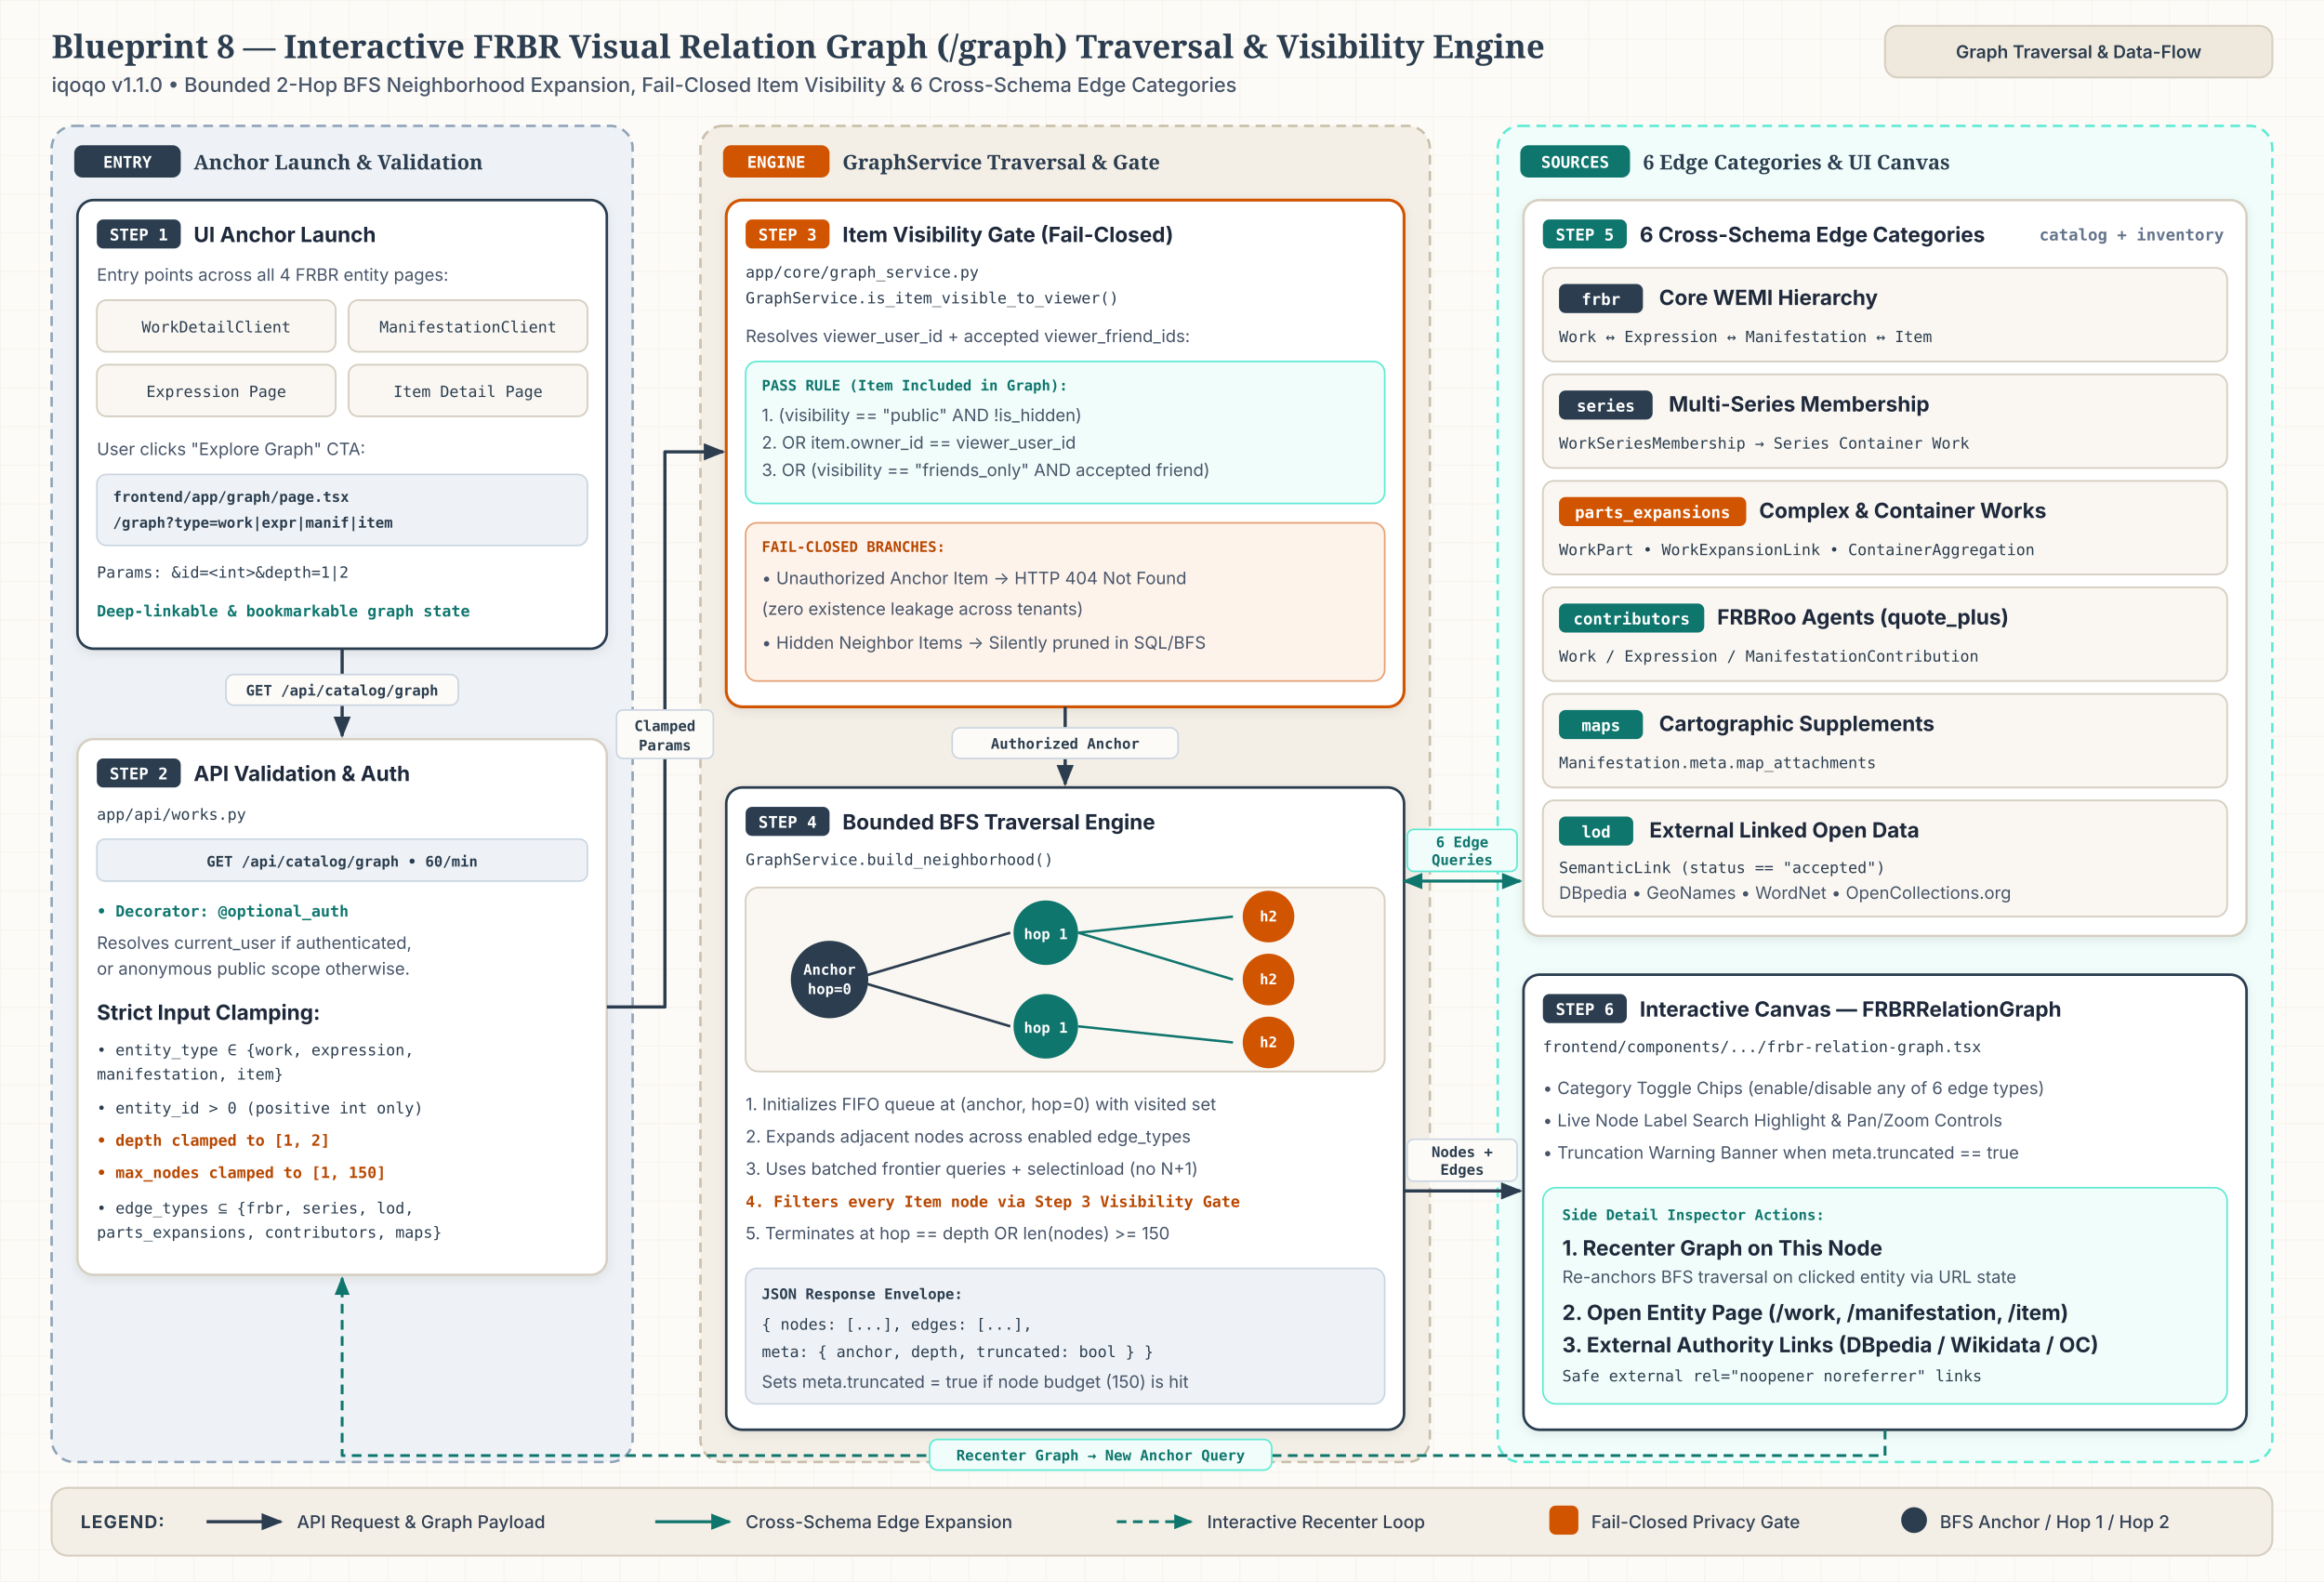
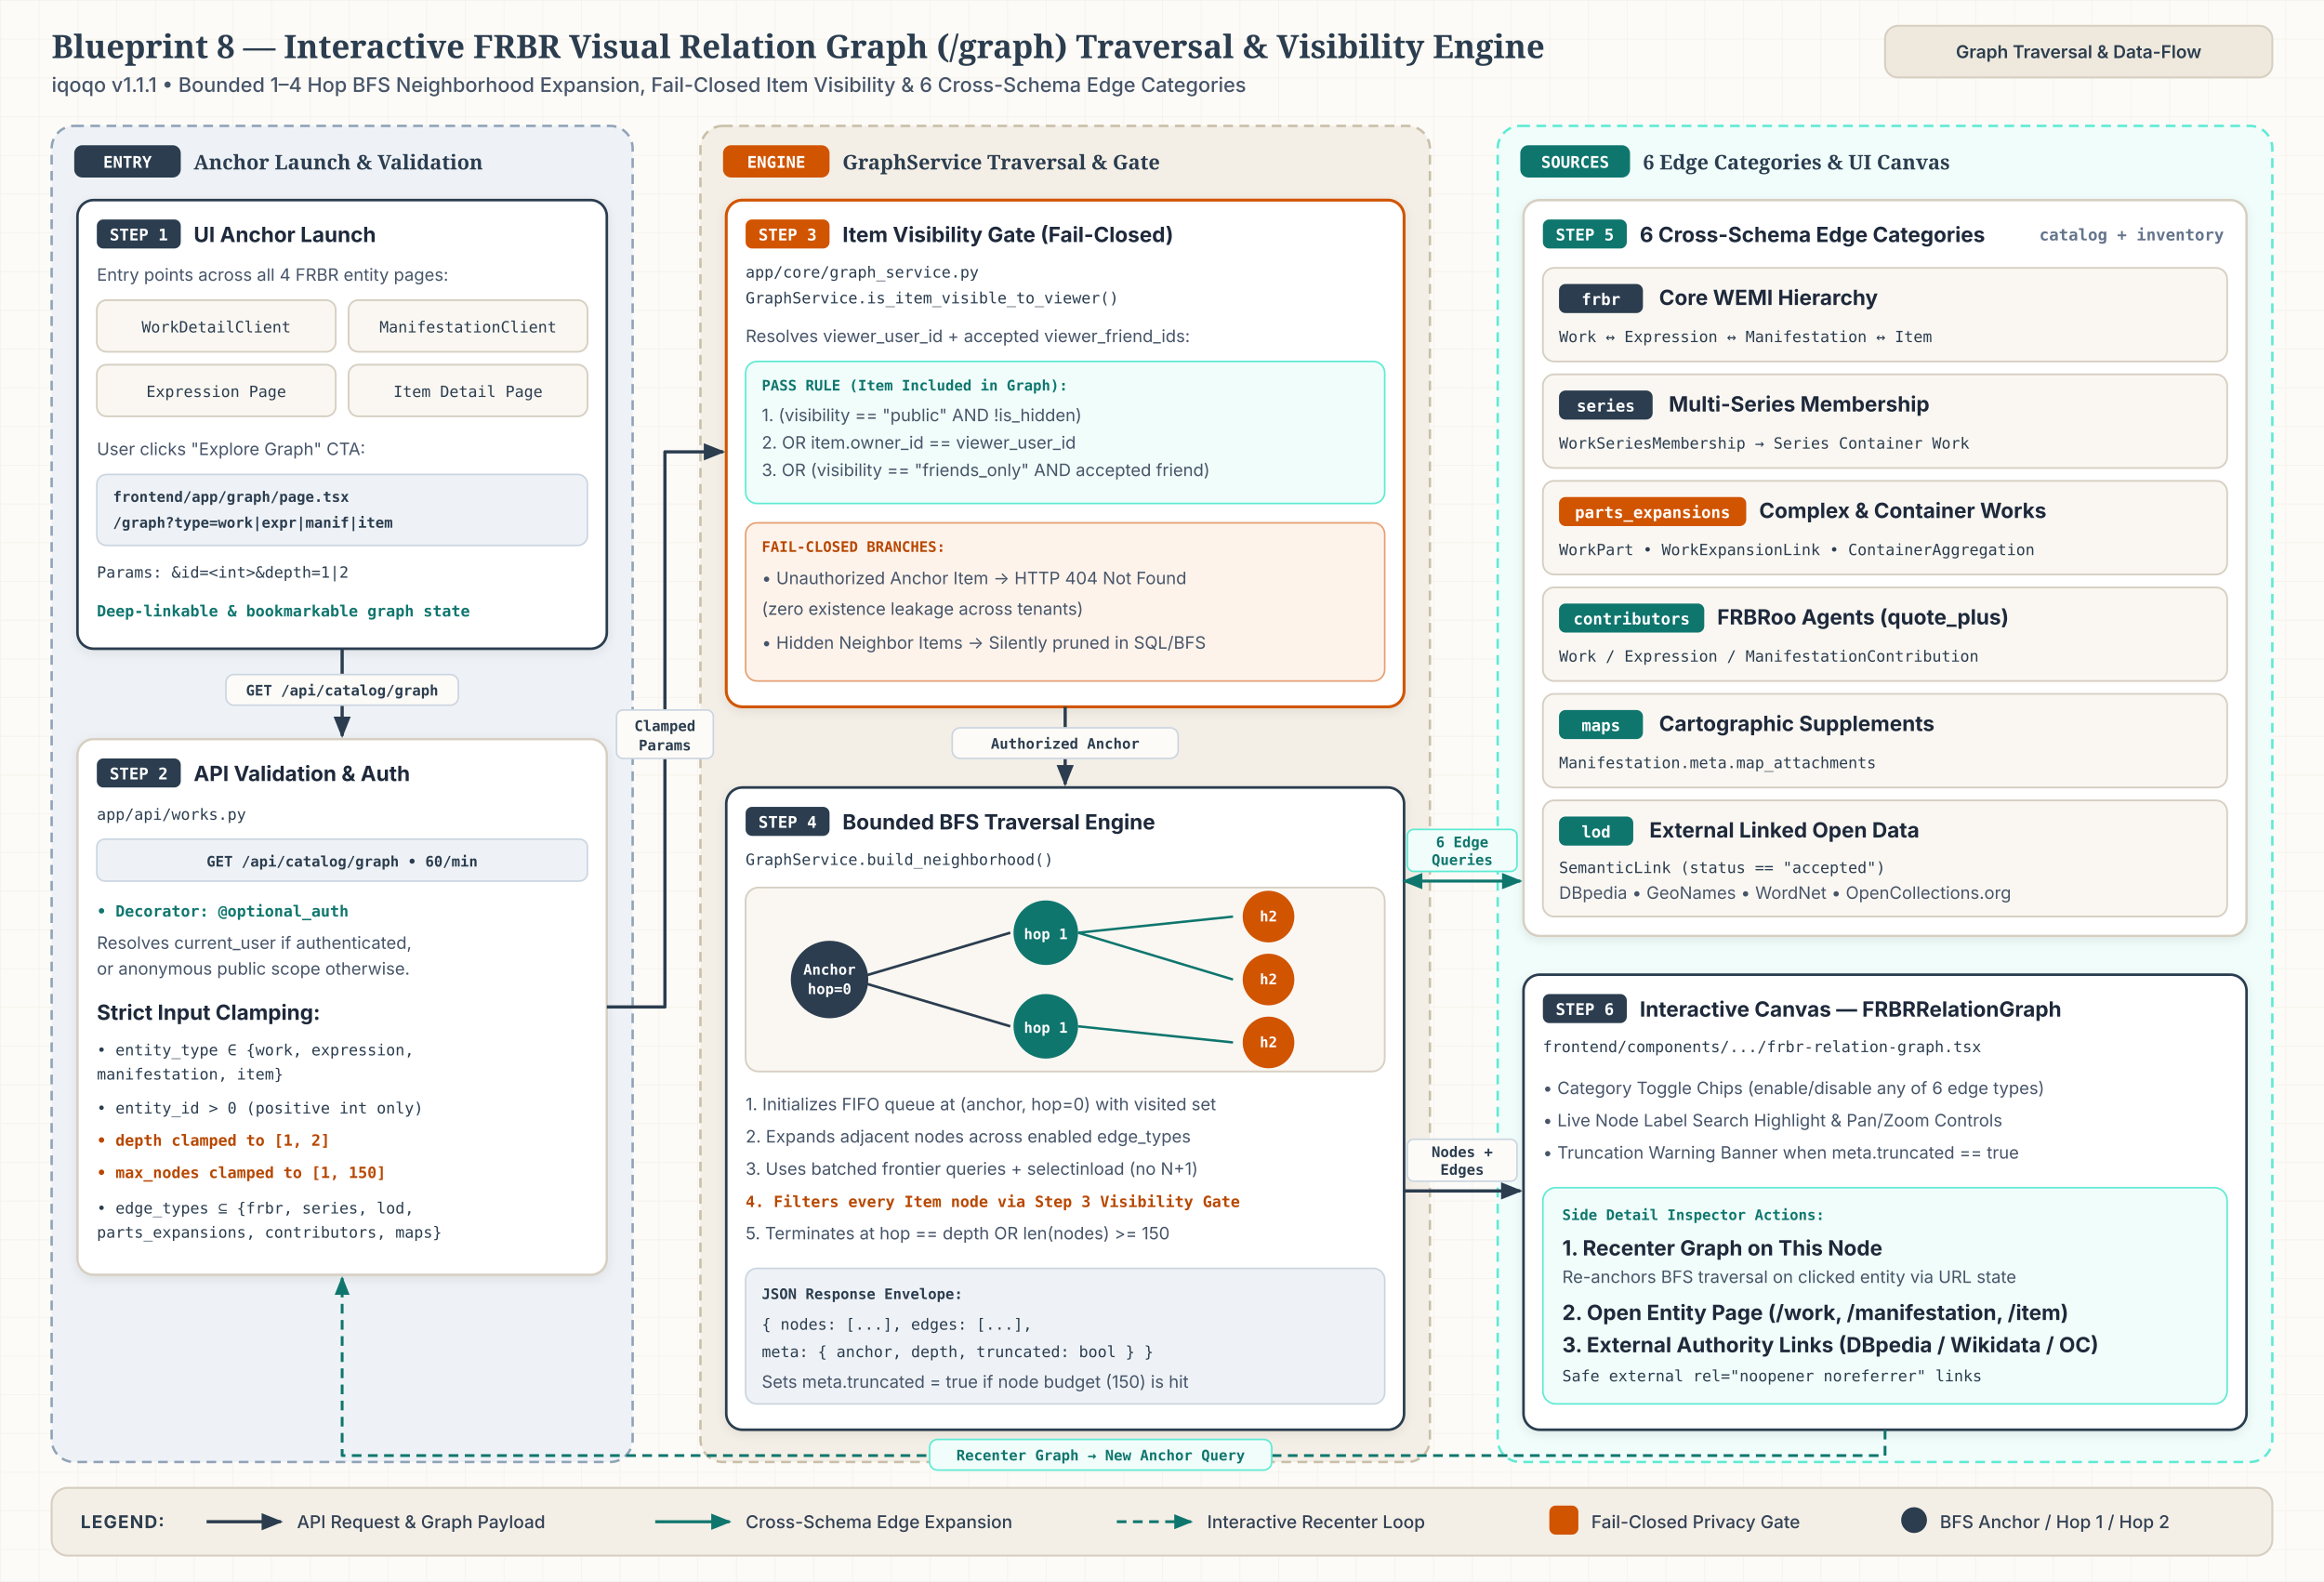
<svg xmlns="http://www.w3.org/2000/svg" id="svg-bp8" viewBox="0 0 1440 980" width="1440" height="980" role="img" aria-labelledby="bp8-title bp8-desc">
  <style>
              .canvas-bg { fill: #FDFBF7; }
              .title-text { font-family: 'Merriweather', Georgia, serif; font-size: 20px; font-weight: 700; fill: #2B3D4F; }
              .subtitle-text { font-family: 'Inter', system-ui, -apple-system, sans-serif; font-size: 12.5px; font-weight: 500; fill: #475569; }
              .header-pill-bg { fill: #EFE9DD; stroke: #D6CFC2; stroke-width: 1.2; }
              .header-pill-text { font-family: 'Inter', system-ui, -apple-system, sans-serif; font-size: 11px; font-weight: 600; fill: #2B3D4F; }

              .zone-indigo { fill: #EEF2F6; stroke: #8FA3B8; stroke-width: 1.5; stroke-dasharray: 6 4; }
              .zone-parchment { fill: #F4EFE6; stroke: #C9BFA9; stroke-width: 1.5; stroke-dasharray: 6 4; }
              .zone-teal { fill: #F0FDFA; stroke: #5EEAD4; stroke-width: 1.5; stroke-dasharray: 6 4; }

              .zone-title { font-family: 'Merriweather', Georgia, serif; font-size: 12.5px; font-weight: 700; fill: #2B3D4F; }
              .zone-meta { font-family: 'JetBrains Mono', ui-monospace, Menlo, monospace; font-size: 10px; font-weight: 600; fill: #64748B; }

              .badge-indigo { fill: #2B3D4F; }
              .badge-clay { fill: #D15400; }
              .badge-teal { fill: #0F766E; }
              .badge-text { font-family: 'JetBrains Mono', ui-monospace, Menlo, monospace; font-size: 10px; font-weight: 700; fill: #FFFFFF; }

              .card { fill: #FFFFFF; stroke: #D6CFC2; stroke-width: 1.5; }
              .card-indigo { fill: #FFFFFF; stroke: #2B3D4F; stroke-width: 1.6; }
              .card-clay { fill: #FFFFFF; stroke: #D15400; stroke-width: 1.8; }
              .card-teal { fill: #FFFFFF; stroke: #0F766E; stroke-width: 1.6; }
              .card-sub { fill: #FAF7F2; stroke: #D6CFC2; stroke-width: 1.1; }

              .node-title { font-family: 'Inter', system-ui, -apple-system, sans-serif; font-size: 13px; font-weight: 700; fill: #1E293B; }
              .node-body { font-family: 'Inter', system-ui, -apple-system, sans-serif; font-size: 10.6px; font-weight: 400; fill: #475569; }
              .node-mono { font-family: 'JetBrains Mono', ui-monospace, Menlo, monospace; font-size: 9.6px; font-weight: 500; fill: #2B3D4F; }
              .node-clay { font-family: 'JetBrains Mono', ui-monospace, Menlo, monospace; font-size: 9.6px; font-weight: 600; fill: #B84700; }
              .node-teal { font-family: 'JetBrains Mono', ui-monospace, Menlo, monospace; font-size: 9.6px; font-weight: 600; fill: #0F766E; }

              .pill-indigo { fill: #EEF2F6; stroke: #CBD5E1; stroke-width: 1; }
              .pill-indigo-text { font-family: 'JetBrains Mono', ui-monospace, Menlo, monospace; font-size: 9px; font-weight: 600; fill: #2B3D4F; }
              .pill-clay { fill: #FEF3EB; stroke: #E5A073; stroke-width: 1; }
              .pill-clay-text { font-family: 'JetBrains Mono', ui-monospace, Menlo, monospace; font-size: 9px; font-weight: 600; fill: #B84700; }
              .pill-teal { fill: #F0FDFA; stroke: #5EEAD4; stroke-width: 1; }
              .pill-teal-text { font-family: 'JetBrains Mono', ui-monospace, Menlo, monospace; font-size: 9px; font-weight: 600; fill: #0F766E; }

              .bfs-node-anchor { fill: #2B3D4F; }
              .bfs-node-hop1 { fill: #0F766E; }
              .bfs-node-hop2 { fill: #D15400; }
              .bfs-node-txt { font-family: 'JetBrains Mono', ui-monospace, Menlo, monospace; font-size: 9px; font-weight: 700; fill: #FFFFFF; }

              .edge-primary { fill: none; stroke: #2B3D4F; stroke-width: 2; stroke-linejoin: round; }
              .edge-clay { fill: none; stroke: #D15400; stroke-width: 2; stroke-linejoin: round; }
              .edge-teal { fill: none; stroke: #0F766E; stroke-width: 1.9; stroke-linejoin: round; }
              .edge-recenter { fill: none; stroke: #0F766E; stroke-width: 1.75; stroke-dasharray: 6 4; stroke-linejoin: round; }
              .mk-primary { fill: #2B3D4F; }
              .mk-clay { fill: #D15400; }
              .mk-teal { fill: #0F766E; }

              .edge-pill-bg { fill: #FDFBF7; stroke: #CBD5E1; stroke-width: 1; }
              .edge-pill-text { font-family: 'JetBrains Mono', ui-monospace, Menlo, monospace; font-size: 9px; font-weight: 600; fill: #2B3D4F; }
              .edge-pill-teal { fill: #F0FDFA; stroke: #5EEAD4; stroke-width: 1; }
              .edge-pill-teal-text { font-family: 'JetBrains Mono', ui-monospace, Menlo, monospace; font-size: 9px; font-weight: 600; fill: #0F766E; }

              .legend-bg { fill: #F4EFE6; stroke: #D6CFC2; stroke-width: 1.25; }
              .legend-heading { font-family: 'Inter', system-ui, -apple-system, sans-serif; font-size: 11px; font-weight: 700; letter-spacing: 0.06em; fill: #2B3D4F; }
              .legend-text { font-family: 'Inter', system-ui, -apple-system, sans-serif; font-size: 11px; font-weight: 500; fill: #334155; }
            </style>
  <defs>
    <pattern id="b8-grid" width="24" height="24" patternUnits="userSpaceOnUse">
      <path d="M 24 0 L 0 0 0 24" fill="none" stroke="#E4DCCE" stroke-width="0.6" opacity="0.45" />
    </pattern>
    <filter id="b8-shadow" x="-6%" y="-6%" width="112%" height="118%">
      <feDropShadow dx="0" dy="2" stdDeviation="3" flood-color="#0F172A" flood-opacity="0.08" />
    </filter>
    <marker id="b8-mk-primary" viewBox="0 0 10 10" refX="8.5" refY="5" markerWidth="7" markerHeight="7" orient="auto-start-reverse">
      <path d="M 0 1.2 L 9.5 5 L 0 8.8 z" class="mk-primary" />
    </marker>
    <marker id="b8-mk-clay" viewBox="0 0 10 10" refX="8.5" refY="5" markerWidth="7" markerHeight="7" orient="auto-start-reverse">
      <path d="M 0 1.2 L 9.5 5 L 0 8.8 z" class="mk-clay" />
    </marker>
    <marker id="b8-mk-teal" viewBox="0 0 10 10" refX="8.5" refY="5" markerWidth="7" markerHeight="7" orient="auto-start-reverse">
      <path d="M 0 1.2 L 9.5 5 L 0 8.8 z" class="mk-teal" />
    </marker>
  </defs>
  <rect x="0" y="0" width="1440" height="980" class="canvas-bg" />
  <rect x="0" y="0" width="1440" height="980" fill="url(#b8-grid)" />
  <text x="32" y="36" class="title-text">Blueprint 8 — Interactive FRBR Visual Relation Graph (/graph) Traversal &amp; Visibility Engine</text>
-   <text x="32" y="57" class="subtitle-text">iqoqo v1.1.0  •  Bounded 2-Hop BFS Neighborhood Expansion, Fail-Closed Item Visibility &amp; 6 Cross-Schema Edge Categories</text>
+   <text x="32" y="57" class="subtitle-text">iqoqo v1.1.1  •  Bounded 1–4 Hop BFS Neighborhood Expansion, Fail-Closed Item Visibility &amp; 6 Cross-Schema Edge Categories</text>
  <rect x="1168" y="16" width="240" height="32" rx="8" class="header-pill-bg" />
  <text x="1288" y="36" text-anchor="middle" class="header-pill-text">Graph Traversal &amp; Data-Flow</text>
  <rect x="32" y="78" width="360" height="828" rx="14" class="zone-indigo" />
  <rect x="46" y="90" width="66" height="20" rx="5" class="badge-indigo" />
  <text x="79" y="104" text-anchor="middle" class="badge-text">ENTRY</text>
  <text x="120" y="105" class="zone-title">Anchor Launch &amp; Validation</text>
  <g id="bp8-s1">
    <rect x="48" y="124" width="328" height="278" rx="10" class="card-indigo" filter="url(#b8-shadow)" />
    <rect x="60" y="136" width="52" height="18" rx="4" class="badge-indigo" />
    <text x="86" y="149" text-anchor="middle" class="badge-text">STEP 1</text>
    <text x="120" y="150" class="node-title">UI Anchor Launch</text>
    <text x="60" y="174" class="node-body">Entry points across all 4 FRBR entity pages:</text>
    <rect x="60" y="186" width="148" height="32" rx="6" class="card-sub" />
    <text x="134" y="206" text-anchor="middle" class="node-mono">WorkDetailClient</text>
    <rect x="216" y="186" width="148" height="32" rx="6" class="card-sub" />
    <text x="290" y="206" text-anchor="middle" class="node-mono">ManifestationClient</text>
    <rect x="60" y="226" width="148" height="32" rx="6" class="card-sub" />
    <text x="134" y="246" text-anchor="middle" class="node-mono">Expression Page</text>
    <rect x="216" y="226" width="148" height="32" rx="6" class="card-sub" />
    <text x="290" y="246" text-anchor="middle" class="node-mono">Item Detail Page</text>
    <text x="60" y="282" class="node-body">User clicks "Explore Graph" CTA:</text>
    <rect x="60" y="294" width="304" height="44" rx="6" class="pill-indigo" />
    <text x="70" y="311" class="pill-indigo-text">frontend/app/graph/page.tsx</text>
    <text x="70" y="327" class="pill-indigo-text">/graph?type=work|expr|manif|item</text>
    <text x="60" y="358" class="node-mono">Params: &amp;id=&lt;int&gt;&amp;depth=1|2</text>
    <text x="60" y="382" class="node-teal">Deep-linkable &amp; bookmarkable graph state</text>
  </g>
  <path d="M 212 402 L 212 456" class="edge-primary" marker-end="url(#b8-mk-primary)" />
  <rect x="140" y="418" width="144" height="19" rx="5" class="edge-pill-bg" />
  <text x="212" y="431" text-anchor="middle" class="edge-pill-text">GET /api/catalog/graph</text>
  <g id="bp8-s2">
    <rect x="48" y="458" width="328" height="332" rx="10" class="card" filter="url(#b8-shadow)" />
    <rect x="60" y="470" width="52" height="18" rx="4" class="badge-indigo" />
    <text x="86" y="483" text-anchor="middle" class="badge-text">STEP 2</text>
    <text x="120" y="484" class="node-title">API Validation &amp; Auth</text>
    <text x="60" y="508" class="node-mono">app/api/works.py</text>
    <rect x="60" y="520" width="304" height="26" rx="5" class="pill-indigo" />
    <text x="212" y="537" text-anchor="middle" class="pill-indigo-text">GET /api/catalog/graph • 60/min</text>
    <text x="60" y="568" class="node-teal">• Decorator: @optional_auth</text>
    <text x="60" y="588" class="node-body">  Resolves current_user if authenticated,</text>
    <text x="60" y="604" class="node-body">  or anonymous public scope otherwise.</text>
    <text x="60" y="632" class="node-title">Strict Input Clamping:</text>
    <text x="60" y="654" class="node-mono">• entity_type ∈ {work, expression,</text>
    <text x="60" y="669" class="node-mono">                 manifestation, item}</text>
    <text x="60" y="690" class="node-mono">• entity_id &gt; 0 (positive int only)</text>
    <text x="60" y="710" class="node-clay">• depth clamped to [1, 2]</text>
    <text x="60" y="730" class="node-clay">• max_nodes clamped to [1, 150]</text>
    <text x="60" y="752" class="node-mono">• edge_types ⊆ {frbr, series, lod,</text>
    <text x="60" y="767" class="node-mono">   parts_expansions, contributors, maps}</text>
  </g>
  <rect x="434" y="78" width="452" height="828" rx="14" class="zone-parchment" />
  <rect x="448" y="90" width="66" height="20" rx="5" class="badge-clay" />
  <text x="481" y="104" text-anchor="middle" class="badge-text">ENGINE</text>
  <text x="522" y="105" class="zone-title">GraphService Traversal &amp; Gate</text>
  <g id="bp8-s3">
    <rect x="450" y="124" width="420" height="314" rx="10" class="card-clay" filter="url(#b8-shadow)" />
    <rect x="462" y="136" width="52" height="18" rx="4" class="badge-clay" />
    <text x="488" y="149" text-anchor="middle" class="badge-text">STEP 3</text>
    <text x="522" y="150" class="node-title">Item Visibility Gate (Fail-Closed)</text>
    <text x="462" y="172" class="node-mono">app/core/graph_service.py</text>
    <text x="462" y="188" class="node-mono">GraphService.is_item_visible_to_viewer()</text>
    <text x="462" y="212" class="node-body">Resolves viewer_user_id + accepted viewer_friend_ids:</text>
    <rect x="462" y="224" width="396" height="88" rx="7" class="pill-teal" />
    <text x="472" y="242" class="pill-teal-text">PASS RULE (Item Included in Graph):</text>
    <text x="472" y="261" class="node-body">1. (visibility == "public" AND !is_hidden)</text>
    <text x="472" y="278" class="node-body">2. OR item.owner_id == viewer_user_id</text>
    <text x="472" y="295" class="node-body">3. OR (visibility == "friends_only" AND accepted friend)</text>
    <rect x="462" y="324" width="396" height="98" rx="7" class="pill-clay" />
    <text x="472" y="342" class="pill-clay-text">FAIL-CLOSED BRANCHES:</text>
    <text x="472" y="362" class="node-body">• Unauthorized Anchor Item → HTTP 404 Not Found</text>
    <text x="472" y="381" class="node-body">  (zero existence leakage across tenants)</text>
    <text x="472" y="402" class="node-body">• Hidden Neighbor Items → Silently pruned in SQL/BFS</text>
  </g>
  <path d="M 660 438 L 660 486" class="edge-primary" marker-end="url(#b8-mk-primary)" />
  <rect x="590" y="451" width="140" height="19" rx="5" class="edge-pill-bg" />
  <text x="660" y="464" text-anchor="middle" class="edge-pill-text">Authorized Anchor</text>
  <g id="bp8-s4">
    <rect x="450" y="488" width="420" height="398" rx="10" class="card-indigo" filter="url(#b8-shadow)" />
    <rect x="462" y="500" width="52" height="18" rx="4" class="badge-indigo" />
    <text x="488" y="513" text-anchor="middle" class="badge-text">STEP 4</text>
    <text x="522" y="514" class="node-title">Bounded BFS Traversal Engine</text>
    <text x="462" y="536" class="node-mono">GraphService.build_neighborhood()</text>
    <rect x="462" y="550" width="396" height="114" rx="8" class="card-sub" />
    <line x1="528" y1="607" x2="626" y2="578" stroke="#2B3D4F" stroke-width="1.6" />
    <line x1="528" y1="607" x2="626" y2="636" stroke="#2B3D4F" stroke-width="1.6" />
    <line x1="668" y1="578" x2="764" y2="568" stroke="#0F766E" stroke-width="1.5" />
    <line x1="668" y1="578" x2="764" y2="607" stroke="#0F766E" stroke-width="1.5" />
    <line x1="668" y1="636" x2="764" y2="646" stroke="#0F766E" stroke-width="1.5" />
    <circle cx="514" cy="607" r="24" class="bfs-node-anchor" />
    <text x="514" y="604" text-anchor="middle" class="bfs-node-txt">Anchor</text>
    <text x="514" y="616" text-anchor="middle" class="bfs-node-txt">hop=0</text>
    <circle cx="648" cy="578" r="20" class="bfs-node-hop1" />
    <text x="648" y="582" text-anchor="middle" class="bfs-node-txt">hop 1</text>
    <circle cx="648" cy="636" r="20" class="bfs-node-hop1" />
    <text x="648" y="640" text-anchor="middle" class="bfs-node-txt">hop 1</text>
    <circle cx="786" cy="568" r="16" class="bfs-node-hop2" />
    <text x="786" y="571" text-anchor="middle" class="bfs-node-txt">h2</text>
    <circle cx="786" cy="607" r="16" class="bfs-node-hop2" />
    <text x="786" y="610" text-anchor="middle" class="bfs-node-txt">h2</text>
    <circle cx="786" cy="646" r="16" class="bfs-node-hop2" />
    <text x="786" y="649" text-anchor="middle" class="bfs-node-txt">h2</text>
    <text x="462" y="688" class="node-body">1. Initializes FIFO queue at (anchor, hop=0) with visited set</text>
    <text x="462" y="708" class="node-body">2. Expands adjacent nodes across enabled edge_types</text>
    <text x="462" y="728" class="node-body">3. Uses batched frontier queries + selectinload (no N+1)</text>
    <text x="462" y="748" class="node-clay">4. Filters every Item node via Step 3 Visibility Gate</text>
    <text x="462" y="768" class="node-body">5. Terminates at hop == depth OR len(nodes) &gt;= 150</text>
    <rect x="462" y="786" width="396" height="84" rx="7" class="pill-indigo" />
    <text x="472" y="805" class="pill-indigo-text">JSON Response Envelope:</text>
    <text x="472" y="824" class="node-mono">{ nodes: [...], edges: [...],</text>
    <text x="472" y="841" class="node-mono">  meta: { anchor, depth, truncated: bool } }</text>
    <text x="472" y="860" class="node-body">Sets meta.truncated = true if node budget (150) is hit</text>
  </g>
  <rect x="928" y="78" width="480" height="828" rx="14" class="zone-teal" />
  <rect x="942" y="90" width="68" height="20" rx="5" class="badge-teal" />
  <text x="976" y="104" text-anchor="middle" class="badge-text">SOURCES</text>
  <text x="1018" y="105" class="zone-title">6 Edge Categories &amp; UI Canvas</text>
  <g id="bp8-s5">
    <rect x="944" y="124" width="448" height="456" rx="10" class="card" filter="url(#b8-shadow)" />
    <rect x="956" y="136" width="52" height="18" rx="4" class="badge-teal" />
    <text x="982" y="149" text-anchor="middle" class="badge-text">STEP 5</text>
    <text x="1016" y="150" class="node-title">6 Cross-Schema Edge Categories</text>
    <text x="1378" y="149" text-anchor="end" class="zone-meta">catalog + inventory</text>
    <rect x="956" y="166" width="424" height="58" rx="7" class="card-sub" />
    <rect x="966" y="176" width="52" height="18" rx="4" class="badge-indigo" />
    <text x="992" y="189" text-anchor="middle" class="badge-text">frbr</text>
    <text x="1028" y="189" class="node-title">Core WEMI Hierarchy</text>
    <text x="966" y="212" class="node-mono">Work ↔ Expression ↔ Manifestation ↔ Item</text>
    <rect x="956" y="232" width="424" height="58" rx="7" class="card-sub" />
    <rect x="966" y="242" width="58" height="18" rx="4" class="badge-indigo" />
    <text x="995" y="255" text-anchor="middle" class="badge-text">series</text>
    <text x="1034" y="255" class="node-title">Multi-Series Membership</text>
    <text x="966" y="278" class="node-mono">WorkSeriesMembership → Series Container Work</text>
    <rect x="956" y="298" width="424" height="58" rx="7" class="card-sub" />
    <rect x="966" y="308" width="116" height="18" rx="4" class="badge-clay" />
    <text x="1024" y="321" text-anchor="middle" class="badge-text">parts_expansions</text>
    <text x="1090" y="321" class="node-title">Complex &amp; Container Works</text>
    <text x="966" y="344" class="node-mono">WorkPart • WorkExpansionLink • ContainerAggregation</text>
    <rect x="956" y="364" width="424" height="58" rx="7" class="card-sub" />
    <rect x="966" y="374" width="90" height="18" rx="4" class="badge-teal" />
    <text x="1011" y="387" text-anchor="middle" class="badge-text">contributors</text>
    <text x="1064" y="387" class="node-title">FRBRoo Agents (quote_plus)</text>
    <text x="966" y="410" class="node-mono">Work / Expression / ManifestationContribution</text>
    <rect x="956" y="430" width="424" height="58" rx="7" class="card-sub" />
    <rect x="966" y="440" width="52" height="18" rx="4" class="badge-teal" />
    <text x="992" y="453" text-anchor="middle" class="badge-text">maps</text>
    <text x="1028" y="453" class="node-title">Cartographic Supplements</text>
    <text x="966" y="476" class="node-mono">Manifestation.meta.map_attachments</text>
    <rect x="956" y="496" width="424" height="72" rx="7" class="card-sub" />
    <rect x="966" y="506" width="46" height="18" rx="4" class="badge-teal" />
    <text x="989" y="519" text-anchor="middle" class="badge-text">lod</text>
    <text x="1022" y="519" class="node-title">External Linked Open Data</text>
    <text x="966" y="541" class="node-mono">SemanticLink (status == "accepted")</text>
    <text x="966" y="557" class="node-body">DBpedia • GeoNames • WordNet • OpenCollections.org</text>
  </g>
  <g id="bp8-s6">
    <rect x="944" y="604" width="448" height="282" rx="10" class="card-indigo" filter="url(#b8-shadow)" />
    <rect x="956" y="616" width="52" height="18" rx="4" class="badge-indigo" />
    <text x="982" y="629" text-anchor="middle" class="badge-text">STEP 6</text>
    <text x="1016" y="630" class="node-title">Interactive Canvas — FRBRRelationGraph</text>
    <text x="956" y="652" class="node-mono">frontend/components/.../frbr-relation-graph.tsx</text>
    <text x="956" y="678" class="node-body">• Category Toggle Chips (enable/disable any of 6 edge types)</text>
    <text x="956" y="698" class="node-body">• Live Node Label Search Highlight &amp; Pan/Zoom Controls</text>
    <text x="956" y="718" class="node-body">• Truncation Warning Banner when meta.truncated == true</text>
    <rect x="956" y="736" width="424" height="134" rx="8" class="pill-teal" />
    <text x="968" y="756" class="pill-teal-text">Side Detail Inspector Actions:</text>
    <text x="968" y="778" class="node-title">1. Recenter Graph on This Node</text>
    <text x="968" y="795" class="node-body">   Re-anchors BFS traversal on clicked entity via URL state</text>
    <text x="968" y="818" class="node-title">2. Open Entity Page (/work, /manifestation, /item)</text>
    <text x="968" y="838" class="node-title">3. External Authority Links (DBpedia / Wikidata / OC)</text>
    <text x="968" y="856" class="node-mono">   Safe external rel="noopener noreferrer" links</text>
  </g>
  <path d="M 376 624 L 412 624 L 412 280 L 448 280" class="edge-primary" marker-end="url(#b8-mk-primary)" />
  <rect x="382" y="440" width="60" height="30" rx="4" class="edge-pill-bg" />
  <text x="412" y="453" text-anchor="middle" class="edge-pill-text">Clamped</text>
  <text x="412" y="465" text-anchor="middle" class="edge-pill-text">Params</text>
  <path d="M 870 546 L 942 546" class="edge-teal" marker-start="url(#b8-mk-teal)" marker-end="url(#b8-mk-teal)" />
  <rect x="872" y="514" width="68" height="26" rx="4" class="edge-pill-teal" />
  <text x="906" y="525" text-anchor="middle" class="edge-pill-teal-text">6 Edge</text>
  <text x="906" y="536" text-anchor="middle" class="edge-pill-teal-text">Queries</text>
  <path d="M 870 738 L 942 738" class="edge-primary" marker-end="url(#b8-mk-primary)" />
  <rect x="872" y="706" width="68" height="26" rx="4" class="edge-pill-bg" />
  <text x="906" y="717" text-anchor="middle" class="edge-pill-text">Nodes +</text>
  <text x="906" y="728" text-anchor="middle" class="edge-pill-text">Edges</text>
  <path d="M 1168 886 L 1168 902 L 212 902 L 212 792" class="edge-recenter" marker-end="url(#b8-mk-teal)" />
  <rect x="576" y="892" width="212" height="19" rx="5" class="edge-pill-teal" />
  <text x="682" y="905" text-anchor="middle" class="edge-pill-teal-text">Recenter Graph → New Anchor Query</text>
  <rect x="32" y="922" width="1376" height="42" rx="10" class="legend-bg" />
  <text x="50" y="947" class="legend-heading">LEGEND:</text>
  <line x1="128" y1="943" x2="174" y2="943" class="edge-primary" marker-end="url(#b8-mk-primary)" />
  <text x="184" y="947" class="legend-text">API Request &amp; Graph Payload</text>
  <line x1="406" y1="943" x2="452" y2="943" class="edge-teal" marker-end="url(#b8-mk-teal)" />
  <text x="462" y="947" class="legend-text">Cross-Schema Edge Expansion</text>
  <line x1="692" y1="943" x2="738" y2="943" class="edge-recenter" marker-end="url(#b8-mk-teal)" />
  <text x="748" y="947" class="legend-text">Interactive Recenter Loop</text>
  <rect x="960" y="933" width="18" height="18" rx="4" class="badge-clay" />
  <text x="986" y="947" class="legend-text">Fail-Closed Privacy Gate</text>
  <circle cx="1186" cy="942" r="8" class="bfs-node-anchor" />
  <text x="1202" y="947" class="legend-text">BFS Anchor / Hop 1 / Hop 2</text>
</svg>
